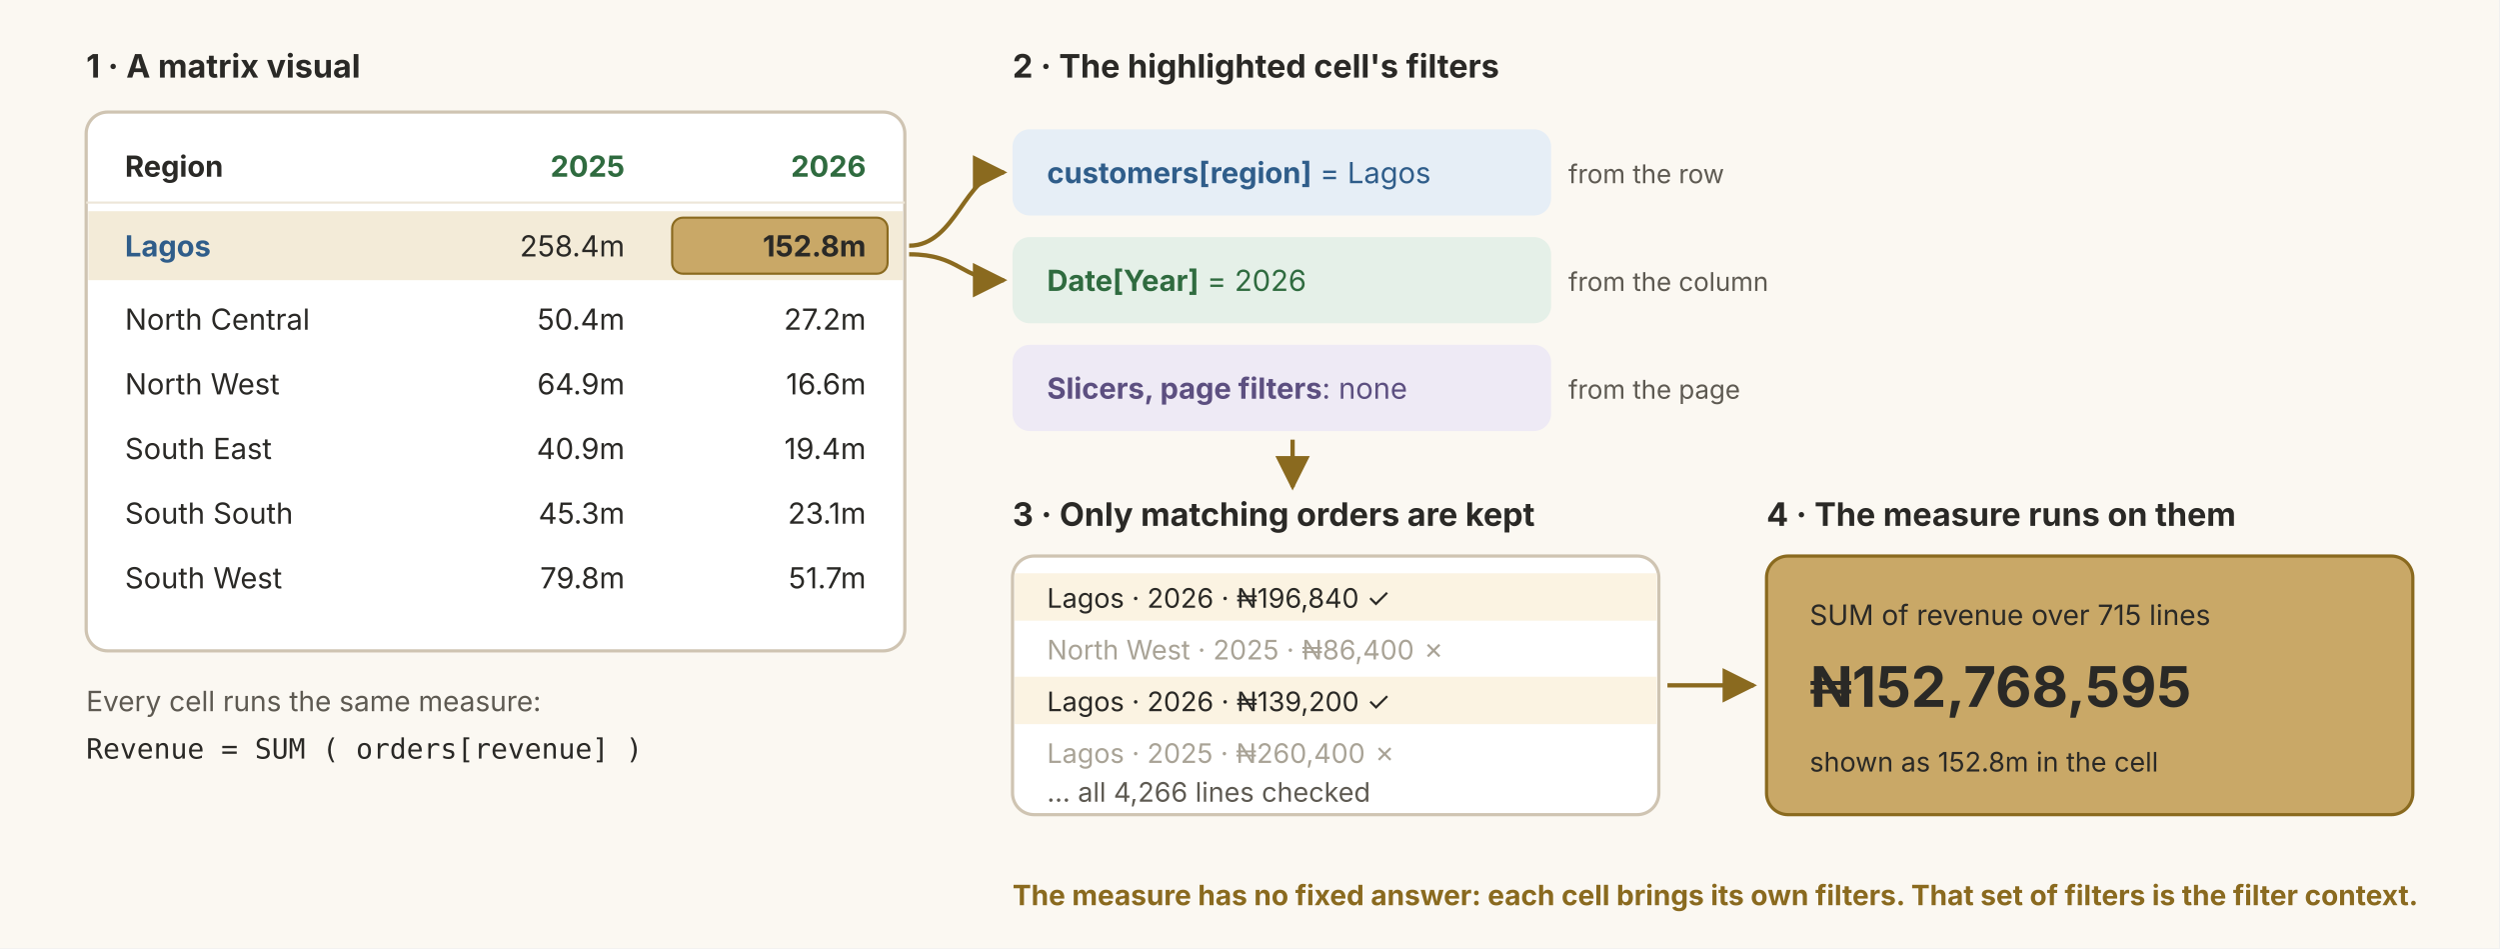
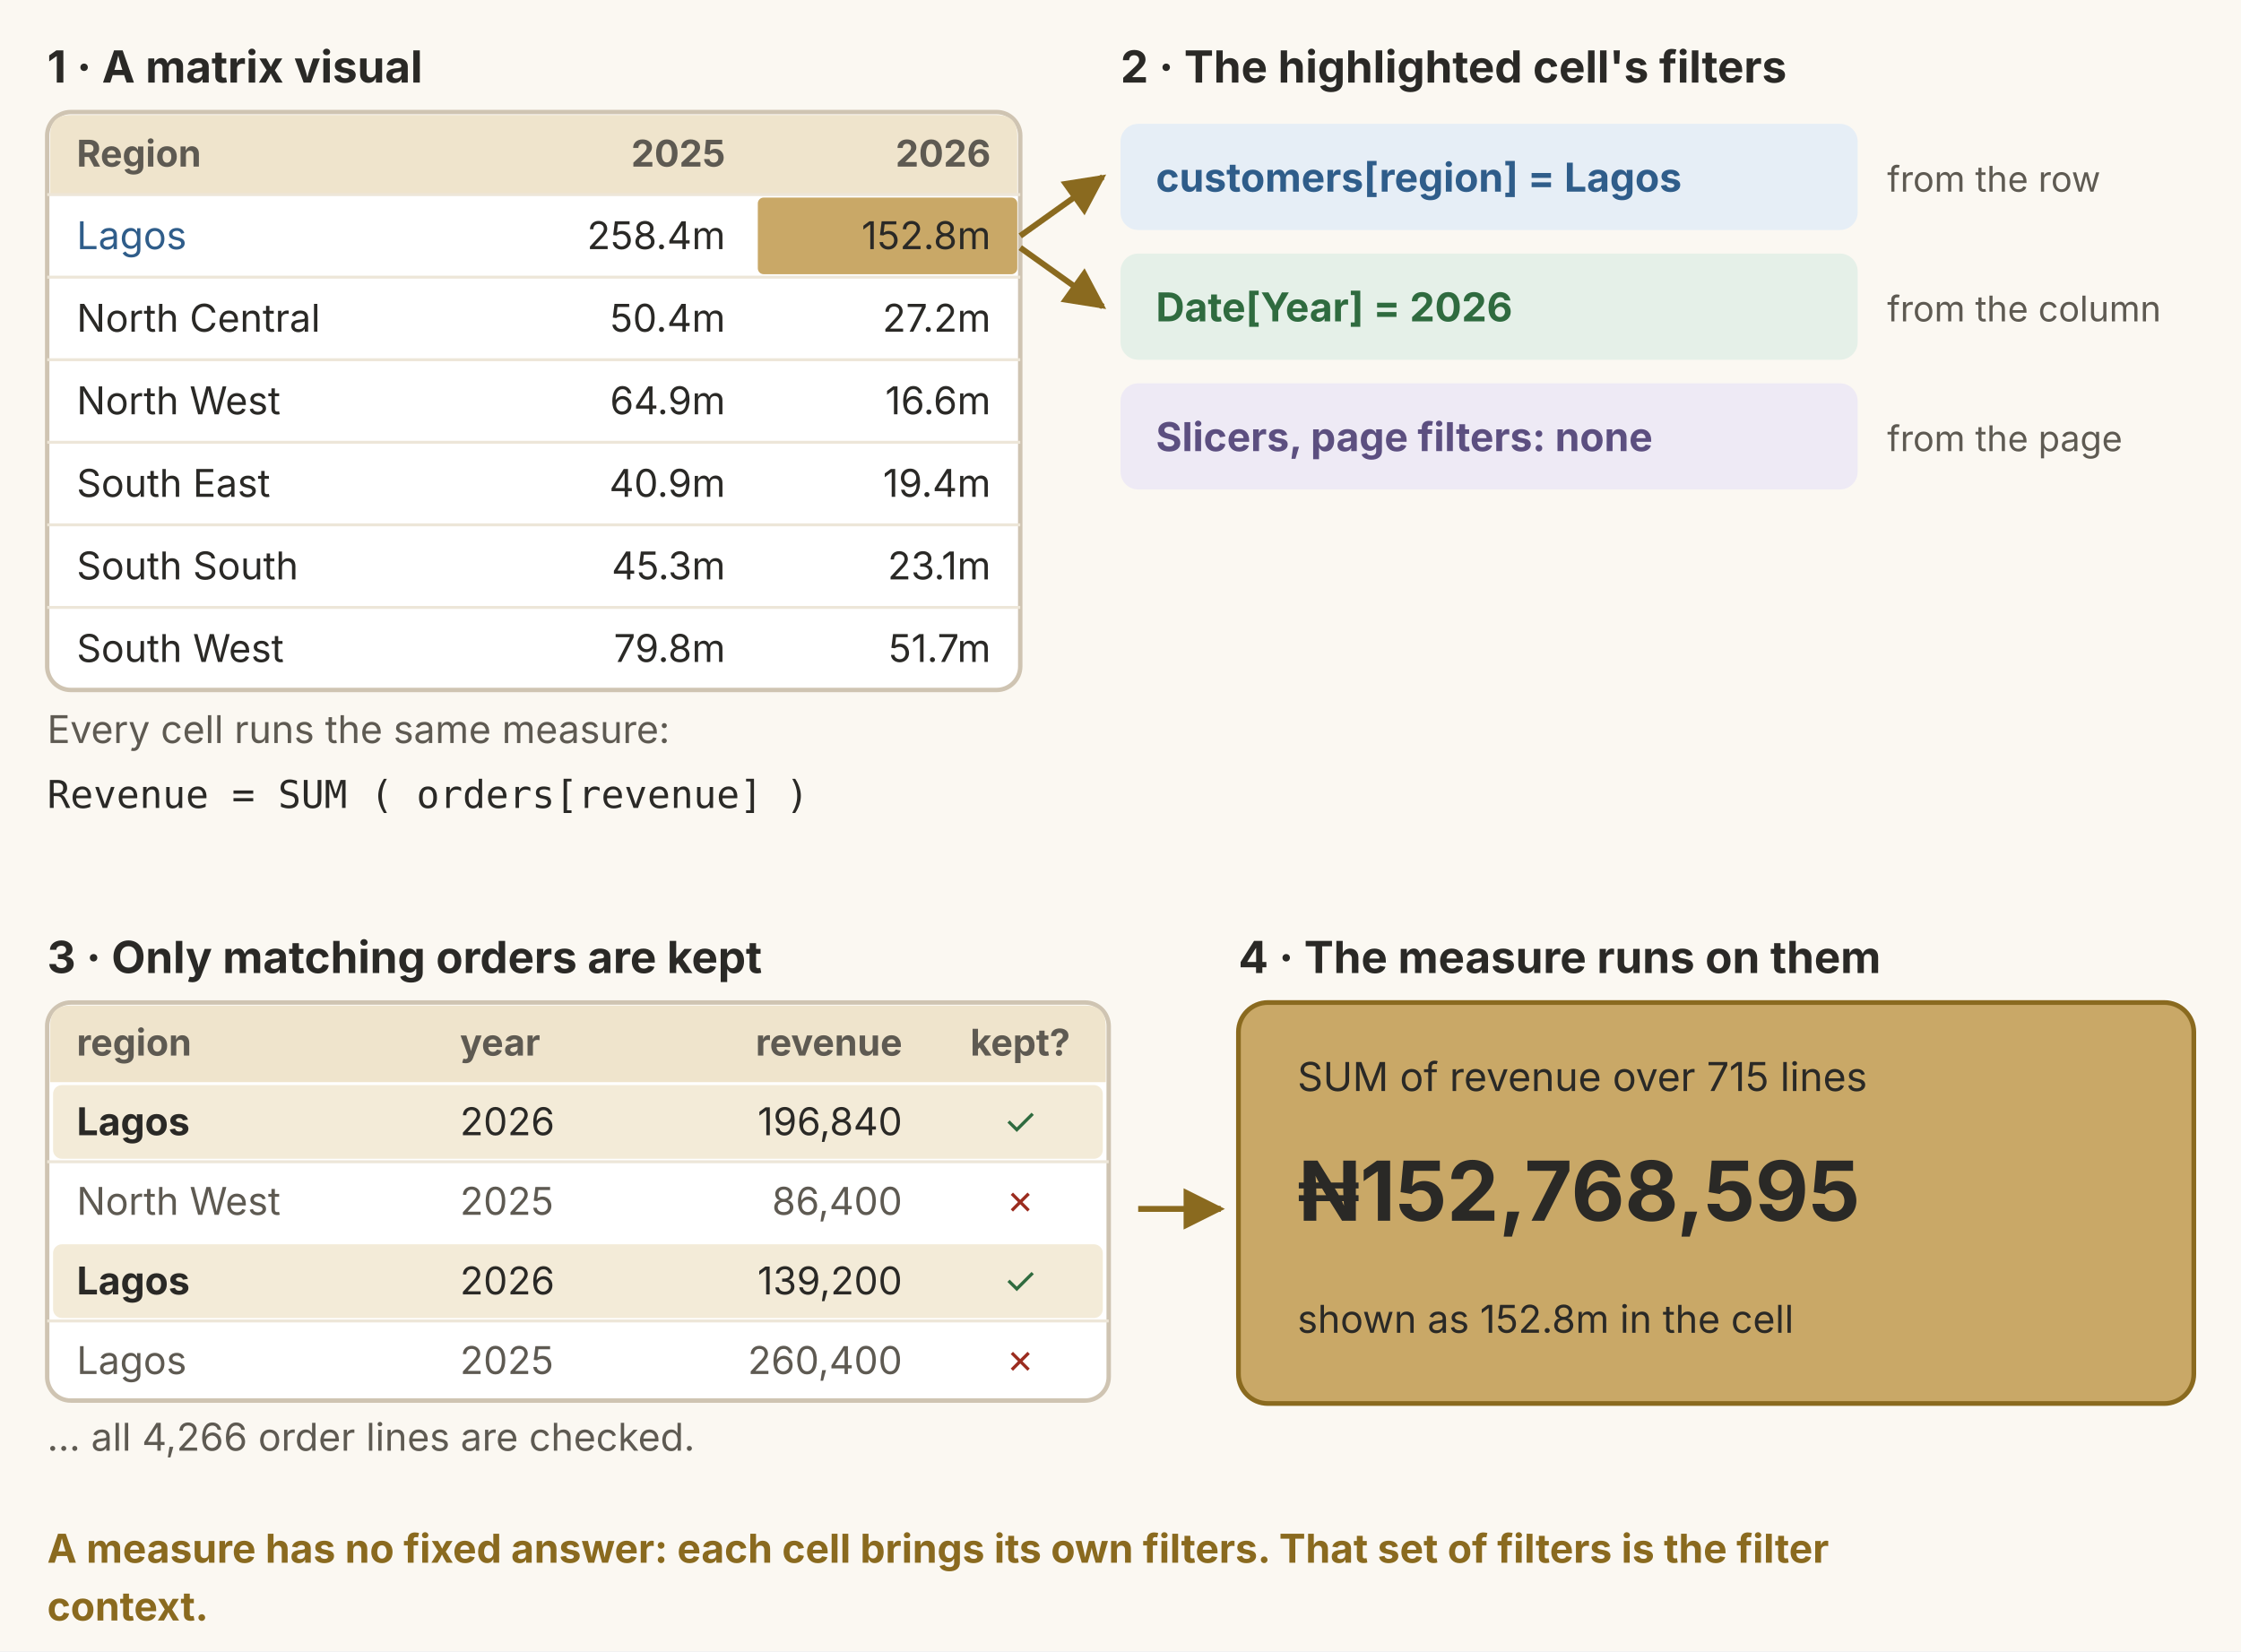
- <svg xmlns="http://www.w3.org/2000/svg" viewBox="0 0 1160 440" width="1160" height="440" role="img" aria-label="How filter context works. In a matrix with region in rows and year in columns, the highlighted cell is Lagos in 2026. Its filter context is region = Lagos (from the row), Year = 2026 (from the column) and anything set by slicers. Power BI keeps only the orders matching all of those filters, then evaluates the measure Revenue = SUM(orders[revenue]) over them: 152,768,595 naira. The same measure in every other cell gets a different set of filters.">
+ <svg xmlns="http://www.w3.org/2000/svg" viewBox="0 0 760 560" width="760" height="560" role="img" aria-label="How filter context works. In a matrix with region in rows and year in columns, the highlighted cell is Lagos in 2026. Its filter context is region = Lagos and Year = 2026. Power BI keeps only the 715 orders matching both, then evaluates Revenue = SUM(orders[revenue]) over them: 152,768,595 naira.">
  <defs>
-     <marker id="g" viewBox="0 0 10 10" refX="9" refY="5" markerWidth="8" markerHeight="8" orient="auto">
+     <marker id="a8A6A1F" viewBox="0 0 10 10" refX="9" refY="5" markerWidth="7" markerHeight="7" orient="auto-start-reverse">
      <path d="M0,0 L10,5 L0,10 z" fill="#8A6A1F" />
    </marker>
  </defs>
-   <rect width="1160" height="440" fill="#FBF8F2" />
+   <rect width="760" height="560" fill="#FBF8F2" />
  <g font-family="Inter, 'Segoe UI', Arial, sans-serif">
-     <text x="40" y="36" font-size="15" font-weight="700" fill="#2A2926">1 · A matrix visual</text>
-     <rect x="40" y="52" width="380" height="250" rx="10" fill="#FFFFFF" stroke="#CFC4B2" stroke-width="1.5" />
-     <g font-size="13.5" fill="#2A2926">
-       <text x="58" y="82" font-weight="700">Region</text>
-       <text x="290" y="82" font-weight="700" text-anchor="end" fill="#2F6B3F">2025</text>
-       <text x="402" y="82" font-weight="700" text-anchor="end" fill="#2F6B3F">2026</text>
-       <line x1="40" x2="420" y1="94" y2="94" stroke="#EDE6D8" />
-       <rect x="41" y="98" width="378" height="32" fill="#F3EBD8" />
-       <text x="58" y="119" font-weight="700" fill="#2F5D8A">Lagos</text>
-       <text x="290" y="119" text-anchor="end">258.4m</text>
-       <rect x="312" y="101" width="100" height="26" rx="5" fill="#C9A867" stroke="#8A6A1F" />
-       <text x="402" y="119" text-anchor="end" font-weight="700">152.8m</text>
-       <text x="58" y="153">North Central</text>
-       <text x="290" y="153" text-anchor="end">50.4m</text>
-       <text x="402" y="153" text-anchor="end">27.2m</text>
-       <text x="58" y="183">North West</text>
-       <text x="290" y="183" text-anchor="end">64.9m</text>
-       <text x="402" y="183" text-anchor="end">16.6m</text>
-       <text x="58" y="213">South East</text>
-       <text x="290" y="213" text-anchor="end">40.9m</text>
-       <text x="402" y="213" text-anchor="end">19.4m</text>
-       <text x="58" y="243">South South</text>
-       <text x="290" y="243" text-anchor="end">45.3m</text>
-       <text x="402" y="243" text-anchor="end">23.1m</text>
-       <text x="58" y="273">South West</text>
-       <text x="290" y="273" text-anchor="end">79.8m</text>
-       <text x="402" y="273" text-anchor="end">51.7m</text>
-     </g>
-     <text x="40" y="330" font-size="13" fill="#5E5A52">Every cell runs the same measure:</text>
-     <text x="40" y="352" font-family="'JetBrains Mono', Consolas, monospace" font-size="13" fill="#2A2926">Revenue = SUM ( orders[revenue] )</text>
-     <text x="470" y="36" font-size="15" font-weight="700" fill="#2A2926">2 · The highlighted cell's filters</text>
-     <g font-size="13.5">
-       <rect x="470" y="60" width="250" height="40" rx="8" fill="#E6EEF6" />
-       <text x="486" y="85" fill="#2F5D8A">
-         <tspan font-weight="700">customers[region]</tspan> = Lagos</text>
-       <text x="728" y="85" font-size="12" fill="#5E5A52">from the row</text>
-       <rect x="470" y="110" width="250" height="40" rx="8" fill="#E5F0E8" />
-       <text x="486" y="135" fill="#2F6B3F">
-         <tspan font-weight="700">Date[Year]</tspan> = 2026</text>
-       <text x="728" y="135" font-size="12" fill="#5E5A52">from the column</text>
-       <rect x="470" y="160" width="250" height="40" rx="8" fill="#EEEAF5" />
-       <text x="486" y="185" fill="#5C4F80">
-         <tspan font-weight="700">Slicers, page filters</tspan>: none</text>
-       <text x="728" y="185" font-size="12" fill="#5E5A52">from the page</text>
-     </g>
-     <path d="M422,114 C444,114 448,80 466,80" stroke="#8A6A1F" stroke-width="2" fill="none" marker-end="url(#g)" />
-     <path d="M422,118 C446,118 446,130 466,130" stroke="#8A6A1F" stroke-width="2" fill="none" marker-end="url(#g)" />
-     <text x="470" y="244" font-size="15" font-weight="700" fill="#2A2926">3 · Only matching orders are kept</text>
-     <rect x="470" y="258" width="300" height="120" rx="10" fill="#FFFFFF" stroke="#CFC4B2" stroke-width="1.5" />
-     <g font-size="12.5" fill="#2A2926">
-       <rect x="471" y="266" width="298" height="22" fill="#FBF3E2" />
-       <text x="486" y="282">Lagos · 2026 · ₦196,840 ✓</text>
-       <text x="486" y="306" fill="#A9A396">North West · 2025 · ₦86,400 ✗</text>
-       <rect x="471" y="314" width="298" height="22" fill="#FBF3E2" />
-       <text x="486" y="330">Lagos · 2026 · ₦139,200 ✓</text>
-       <text x="486" y="354" fill="#A9A396">Lagos · 2025 · ₦260,400 ✗</text>
-       <text x="486" y="372" fill="#5E5A52">… all 4,266 lines checked</text>
-     </g>
-     <path d="M600,204 L600,226" stroke="#8A6A1F" stroke-width="2" marker-end="url(#g)" />
-     <text x="820" y="244" font-size="15" font-weight="700" fill="#2A2926">4 · The measure runs on them</text>
-     <rect x="820" y="258" width="300" height="120" rx="10" fill="#C9A867" stroke="#8A6A1F" stroke-width="1.5" />
-     <text x="840" y="290" font-size="13" fill="#2A2926">SUM of revenue over 715 lines</text>
-     <text x="840" y="328" font-size="26" font-weight="700" fill="#2A2926">₦152,768,595</text>
-     <text x="840" y="358" font-size="12.5" fill="#2A2926">shown as 152.8m in the cell</text>
-     <path d="M774,318 L814,318" stroke="#8A6A1F" stroke-width="2" marker-end="url(#g)" />
-     <text x="470" y="420" font-size="13" fill="#8A6A1F" font-weight="700">The measure has no fixed answer: each cell brings its own filters. That set of filters is the filter context.</text>
+     <text xml:space="preserve" x="16.0" y="28.0" font-size="15" fill="#2A2926" font-weight="700" text-anchor="start">1 · A matrix visual</text>
+     <rect x="16.0" y="38.0" width="330.0" height="196.0" rx="8" fill="#FFFFFF" stroke="#CFC4B2" stroke-width="1.5" />
+     <path d="M17,66 L17,46 Q17,39 24,39 L338,39 Q345,39 345,46 L345,66 Z" fill="#EFE4CC" />
+     <text xml:space="preserve" x="26.0" y="56.5" font-size="12.5" fill="#5E5A52" font-weight="700" text-anchor="start">Region</text>
+     <text xml:space="preserve" x="246.0" y="56.5" font-size="12.5" fill="#5E5A52" font-weight="700" text-anchor="end">2025</text>
+     <text xml:space="preserve" x="336.0" y="56.5" font-size="12.5" fill="#5E5A52" font-weight="700" text-anchor="end">2026</text>
+     <line x1="16.0" y1="66.0" x2="346.0" y2="66.0" stroke="#EDE6D8" stroke-width="1" />
+     <rect x="257.0" y="67.0" width="88.0" height="26.0" rx="2" fill="#C9A867" />
+     <text xml:space="preserve" x="26.0" y="84.5" font-size="13" fill="#2F5D8A" font-weight="400" text-anchor="start">Lagos</text>
+     <text xml:space="preserve" x="246.0" y="84.5" font-size="13" fill="#2A2926" font-weight="400" text-anchor="end">258.4m</text>
+     <text xml:space="preserve" x="336.0" y="84.5" font-size="13" fill="#2A2926" font-weight="400" text-anchor="end">152.8m</text>
+     <line x1="16.0" y1="94.0" x2="346.0" y2="94.0" stroke="#EDE6D8" stroke-width="1" />
+     <text xml:space="preserve" x="26.0" y="112.5" font-size="13" fill="#2A2926" font-weight="400" text-anchor="start">North Central</text>
+     <text xml:space="preserve" x="246.0" y="112.5" font-size="13" fill="#2A2926" font-weight="400" text-anchor="end">50.4m</text>
+     <text xml:space="preserve" x="336.0" y="112.5" font-size="13" fill="#2A2926" font-weight="400" text-anchor="end">27.2m</text>
+     <line x1="16.0" y1="122.0" x2="346.0" y2="122.0" stroke="#EDE6D8" stroke-width="1" />
+     <text xml:space="preserve" x="26.0" y="140.5" font-size="13" fill="#2A2926" font-weight="400" text-anchor="start">North West</text>
+     <text xml:space="preserve" x="246.0" y="140.5" font-size="13" fill="#2A2926" font-weight="400" text-anchor="end">64.9m</text>
+     <text xml:space="preserve" x="336.0" y="140.5" font-size="13" fill="#2A2926" font-weight="400" text-anchor="end">16.6m</text>
+     <line x1="16.0" y1="150.0" x2="346.0" y2="150.0" stroke="#EDE6D8" stroke-width="1" />
+     <text xml:space="preserve" x="26.0" y="168.5" font-size="13" fill="#2A2926" font-weight="400" text-anchor="start">South East</text>
+     <text xml:space="preserve" x="246.0" y="168.5" font-size="13" fill="#2A2926" font-weight="400" text-anchor="end">40.9m</text>
+     <text xml:space="preserve" x="336.0" y="168.5" font-size="13" fill="#2A2926" font-weight="400" text-anchor="end">19.4m</text>
+     <line x1="16.0" y1="178.0" x2="346.0" y2="178.0" stroke="#EDE6D8" stroke-width="1" />
+     <text xml:space="preserve" x="26.0" y="196.5" font-size="13" fill="#2A2926" font-weight="400" text-anchor="start">South South</text>
+     <text xml:space="preserve" x="246.0" y="196.5" font-size="13" fill="#2A2926" font-weight="400" text-anchor="end">45.3m</text>
+     <text xml:space="preserve" x="336.0" y="196.5" font-size="13" fill="#2A2926" font-weight="400" text-anchor="end">23.1m</text>
+     <line x1="16.0" y1="206.0" x2="346.0" y2="206.0" stroke="#EDE6D8" stroke-width="1" />
+     <text xml:space="preserve" x="26.0" y="224.5" font-size="13" fill="#2A2926" font-weight="400" text-anchor="start">South West</text>
+     <text xml:space="preserve" x="246.0" y="224.5" font-size="13" fill="#2A2926" font-weight="400" text-anchor="end">79.8m</text>
+     <text xml:space="preserve" x="336.0" y="224.5" font-size="13" fill="#2A2926" font-weight="400" text-anchor="end">51.7m</text>
+     <text xml:space="preserve" x="16.0" y="252.0" font-size="13" fill="#5E5A52" font-weight="400" text-anchor="start">Every cell runs the same measure:</text>
+     <text xml:space="preserve" x="16.0" y="274.0" font-size="13" fill="#2A2926" font-weight="400" text-anchor="start" font-family="'JetBrains Mono', Consolas, monospace">Revenue = SUM ( orders[revenue] )</text>
+     <text xml:space="preserve" x="380.0" y="28.0" font-size="15" fill="#2A2926" font-weight="700" text-anchor="start">2 · The highlighted cell's filters</text>
+     <rect x="380.0" y="42.0" width="250.0" height="36.0" rx="6" fill="#E6EEF6" />
+     <text xml:space="preserve" x="392.0" y="65.0" font-size="13.5" fill="#2F5D8A" font-weight="700" text-anchor="start">customers[region] = Lagos</text>
+     <text xml:space="preserve" x="640.0" y="65.0" font-size="12" fill="#5E5A52" font-weight="400" text-anchor="start">from the row</text>
+     <rect x="380.0" y="86.0" width="250.0" height="36.0" rx="6" fill="#E5F0E8" />
+     <text xml:space="preserve" x="392.0" y="109.0" font-size="13.5" fill="#2F6B3F" font-weight="700" text-anchor="start">Date[Year] = 2026</text>
+     <text xml:space="preserve" x="640.0" y="109.0" font-size="12" fill="#5E5A52" font-weight="400" text-anchor="start">from the column</text>
+     <rect x="380.0" y="130.0" width="250.0" height="36.0" rx="6" fill="#EEEAF5" />
+     <text xml:space="preserve" x="392.0" y="153.0" font-size="13.5" fill="#5C4F80" font-weight="700" text-anchor="start">Slicers, page filters: none</text>
+     <text xml:space="preserve" x="640.0" y="153.0" font-size="12" fill="#5E5A52" font-weight="400" text-anchor="start">from the page</text>
+     <path d="M346.0,80.0 L374.0,60.0" fill="none" stroke="#8A6A1F" stroke-width="2" marker-end="url(#a8A6A1F)" />
+     <path d="M346.0,84.0 L374.0,104.0" fill="none" stroke="#8A6A1F" stroke-width="2" marker-end="url(#a8A6A1F)" />
+     <text xml:space="preserve" x="16.0" y="330.0" font-size="15" fill="#2A2926" font-weight="700" text-anchor="start">3 · Only matching orders are kept</text>
+     <rect x="16.0" y="340.0" width="360.0" height="135.0" rx="8" fill="#FFFFFF" stroke="#CFC4B2" stroke-width="1.5" />
+     <path d="M17,367 L17,348 Q17,341 24,341 L368,341 Q375,341 375,348 L375,367 Z" fill="#EFE4CC" />
+     <text xml:space="preserve" x="26.0" y="358.0" font-size="12.5" fill="#5E5A52" font-weight="700" text-anchor="start">region</text>
+     <text xml:space="preserve" x="156.0" y="358.0" font-size="12.5" fill="#5E5A52" font-weight="700" text-anchor="start">year</text>
+     <text xml:space="preserve" x="306.0" y="358.0" font-size="12.5" fill="#5E5A52" font-weight="700" text-anchor="end">revenue</text>
+     <text xml:space="preserve" x="346.0" y="358.0" font-size="12.5" fill="#5E5A52" font-weight="700" text-anchor="middle">kept?</text>
+     <rect x="18.0" y="368.0" width="356.0" height="25.0" rx="3" fill="#F3EBD8" />
+     <text xml:space="preserve" x="26.0" y="385.0" font-size="13" fill="#2A2926" font-weight="700" text-anchor="start">Lagos</text>
+     <text xml:space="preserve" x="156.0" y="385.0" font-size="13" fill="#2A2926" font-weight="400" text-anchor="start">2026</text>
+     <text xml:space="preserve" x="306.0" y="385.0" font-size="13" fill="#2A2926" font-weight="400" text-anchor="end">196,840</text>
+     <text xml:space="preserve" x="346.0" y="385.0" font-size="13" fill="#2F6B3F" font-weight="400" text-anchor="middle">✓</text>
+     <line x1="16.0" y1="394.0" x2="376.0" y2="394.0" stroke="#EDE6D8" stroke-width="1" />
+     <text xml:space="preserve" x="26.0" y="412.0" font-size="13" fill="#5E5A52" font-weight="400" text-anchor="start">North West</text>
+     <text xml:space="preserve" x="156.0" y="412.0" font-size="13" fill="#5E5A52" font-weight="400" text-anchor="start">2025</text>
+     <text xml:space="preserve" x="306.0" y="412.0" font-size="13" fill="#5E5A52" font-weight="400" text-anchor="end">86,400</text>
+     <text xml:space="preserve" x="346.0" y="412.0" font-size="13" fill="#9B2C1F" font-weight="400" text-anchor="middle">✗</text>
+     <rect x="18.0" y="422.0" width="356.0" height="25.0" rx="3" fill="#F3EBD8" />
+     <text xml:space="preserve" x="26.0" y="439.0" font-size="13" fill="#2A2926" font-weight="700" text-anchor="start">Lagos</text>
+     <text xml:space="preserve" x="156.0" y="439.0" font-size="13" fill="#2A2926" font-weight="400" text-anchor="start">2026</text>
+     <text xml:space="preserve" x="306.0" y="439.0" font-size="13" fill="#2A2926" font-weight="400" text-anchor="end">139,200</text>
+     <text xml:space="preserve" x="346.0" y="439.0" font-size="13" fill="#2F6B3F" font-weight="400" text-anchor="middle">✓</text>
+     <line x1="16.0" y1="448.0" x2="376.0" y2="448.0" stroke="#EDE6D8" stroke-width="1" />
+     <text xml:space="preserve" x="26.0" y="466.0" font-size="13" fill="#5E5A52" font-weight="400" text-anchor="start">Lagos</text>
+     <text xml:space="preserve" x="156.0" y="466.0" font-size="13" fill="#5E5A52" font-weight="400" text-anchor="start">2025</text>
+     <text xml:space="preserve" x="306.0" y="466.0" font-size="13" fill="#5E5A52" font-weight="400" text-anchor="end">260,400</text>
+     <text xml:space="preserve" x="346.0" y="466.0" font-size="13" fill="#9B2C1F" font-weight="400" text-anchor="middle">✗</text>
+     <text xml:space="preserve" x="16.0" y="492.0" font-size="13" fill="#5E5A52" font-weight="400" text-anchor="start">… all 4,266 order lines are checked.</text>
+     <text xml:space="preserve" x="420.0" y="330.0" font-size="15" fill="#2A2926" font-weight="700" text-anchor="start">4 · The measure runs on them</text>
+     <rect x="420.0" y="340.0" width="324.0" height="136.0" rx="10" fill="#C9A867" stroke="#8A6A1F" stroke-width="1.6" />
+     <text xml:space="preserve" x="440.0" y="370.0" font-size="13.5" fill="#2A2926" font-weight="400" text-anchor="start">SUM of revenue over 715 lines</text>
+     <text xml:space="preserve" x="440.0" y="414.0" font-size="28" fill="#2A2926" font-weight="700" text-anchor="start">₦152,768,595</text>
+     <text xml:space="preserve" x="440.0" y="452.0" font-size="13" fill="#2A2926" font-weight="400" text-anchor="start">shown as 152.8m in the cell</text>
+     <path d="M386.0,410.0 L414.0,410.0" fill="none" stroke="#8A6A1F" stroke-width="2" marker-end="url(#a8A6A1F)" />
+     <text xml:space="preserve" x="16.0" y="530.0" font-size="13.5" fill="#8A6A1F" font-weight="700" text-anchor="start">A measure has no fixed answer: each cell brings its own filters. That set of filters is the filter</text>
+     <text xml:space="preserve" x="16.0" y="549.6" font-size="13.5" fill="#8A6A1F" font-weight="700" text-anchor="start">context.</text>
  </g>
</svg>
